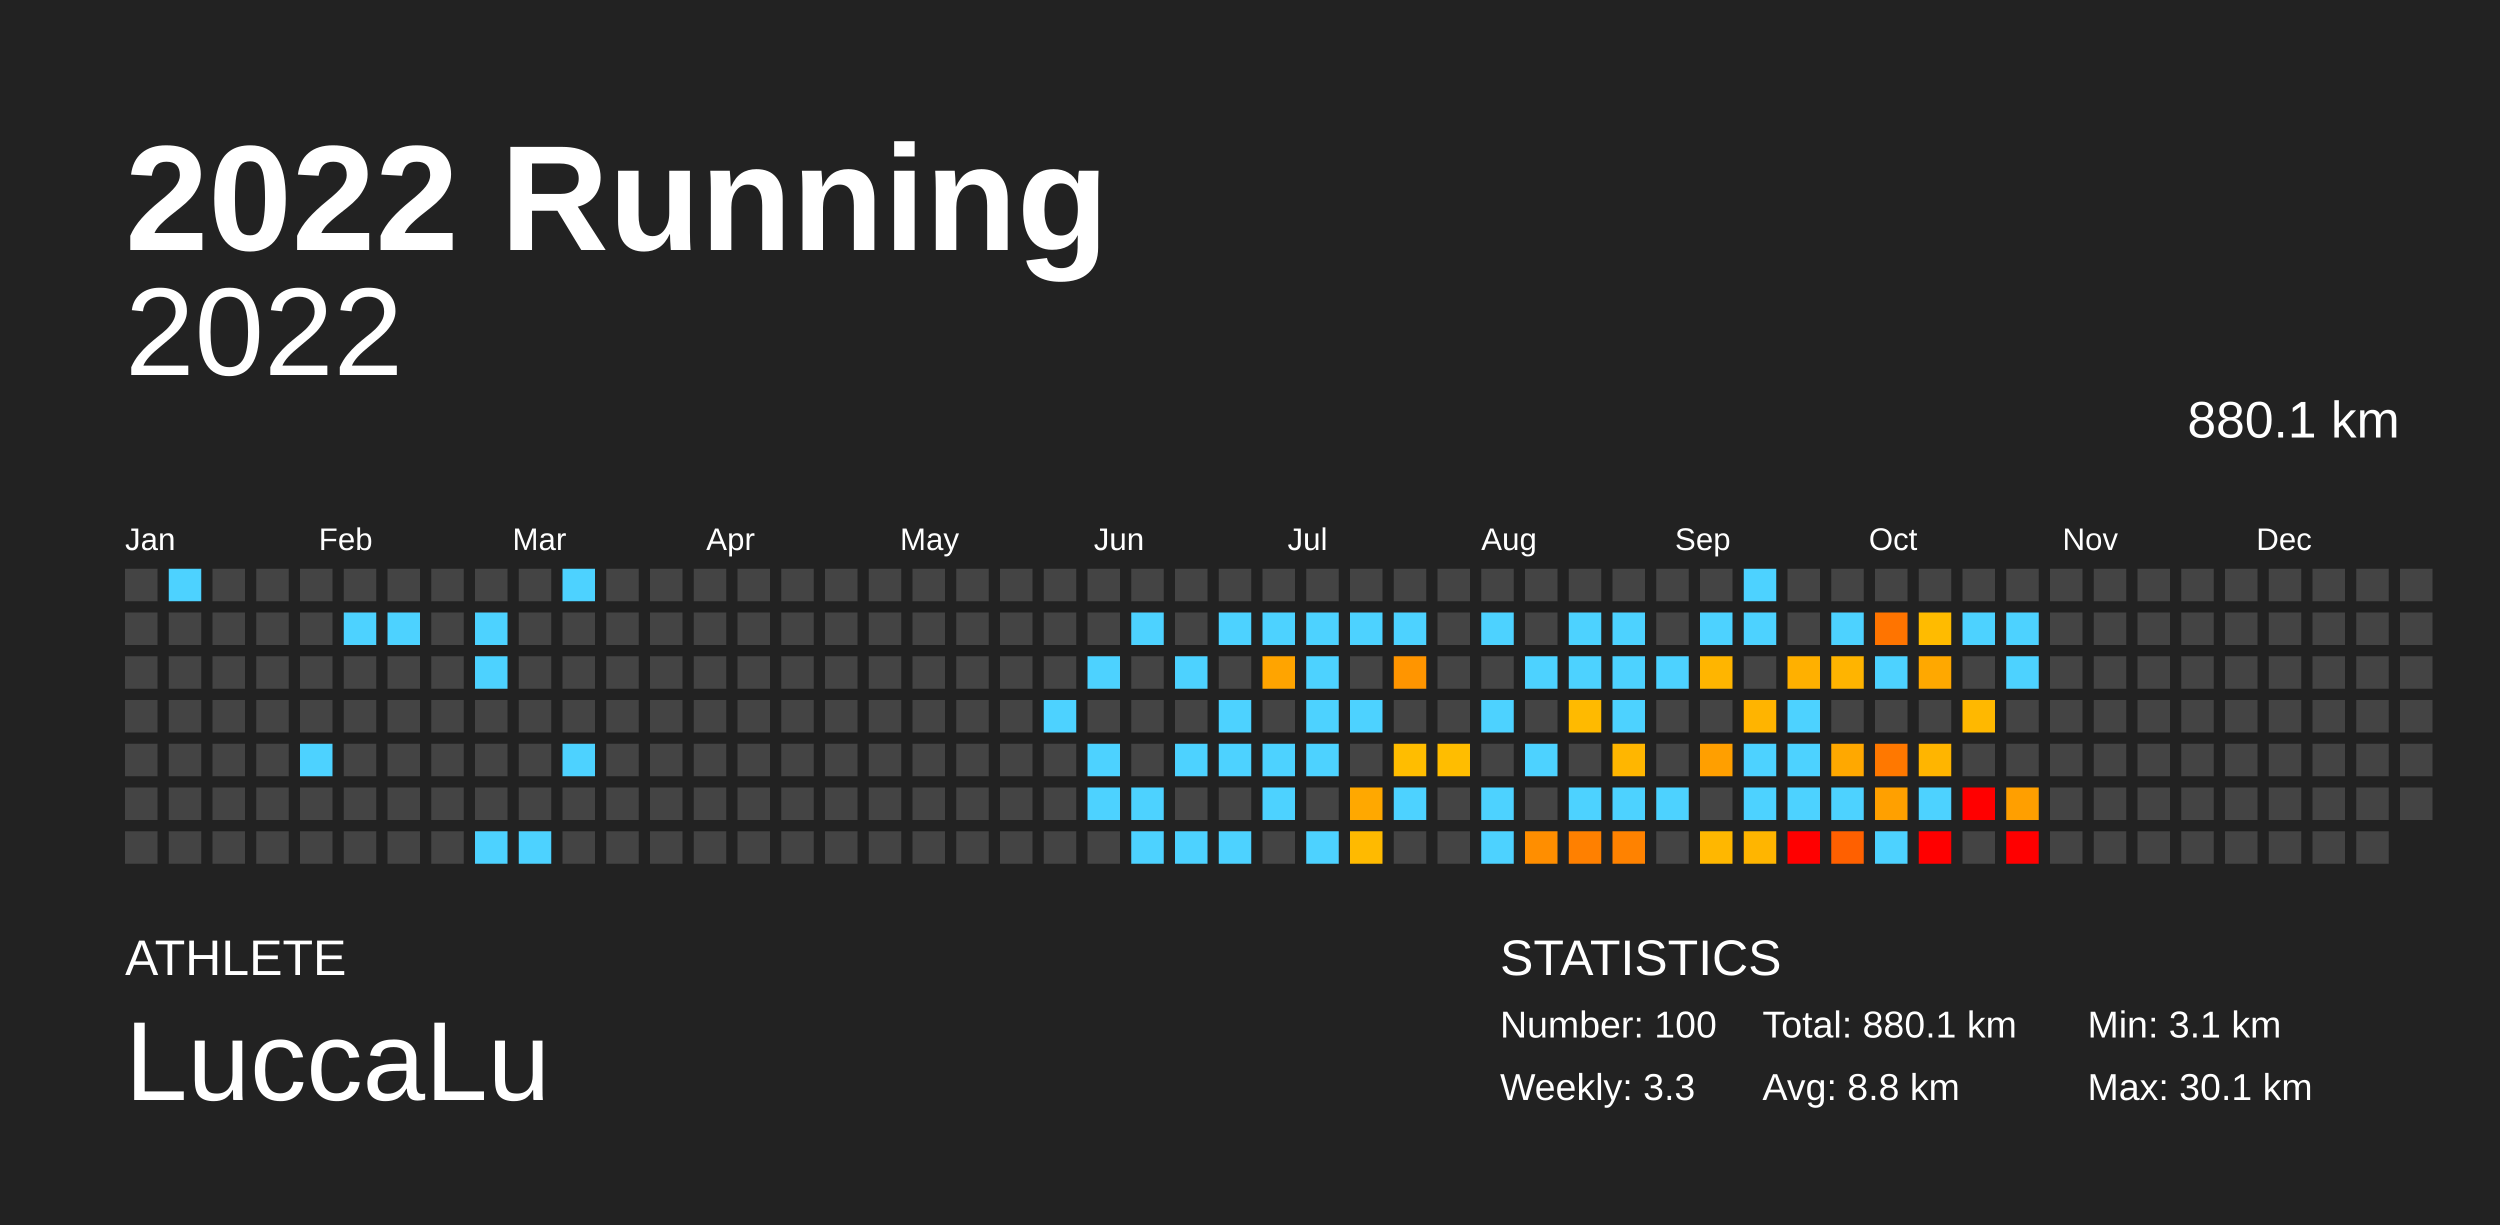
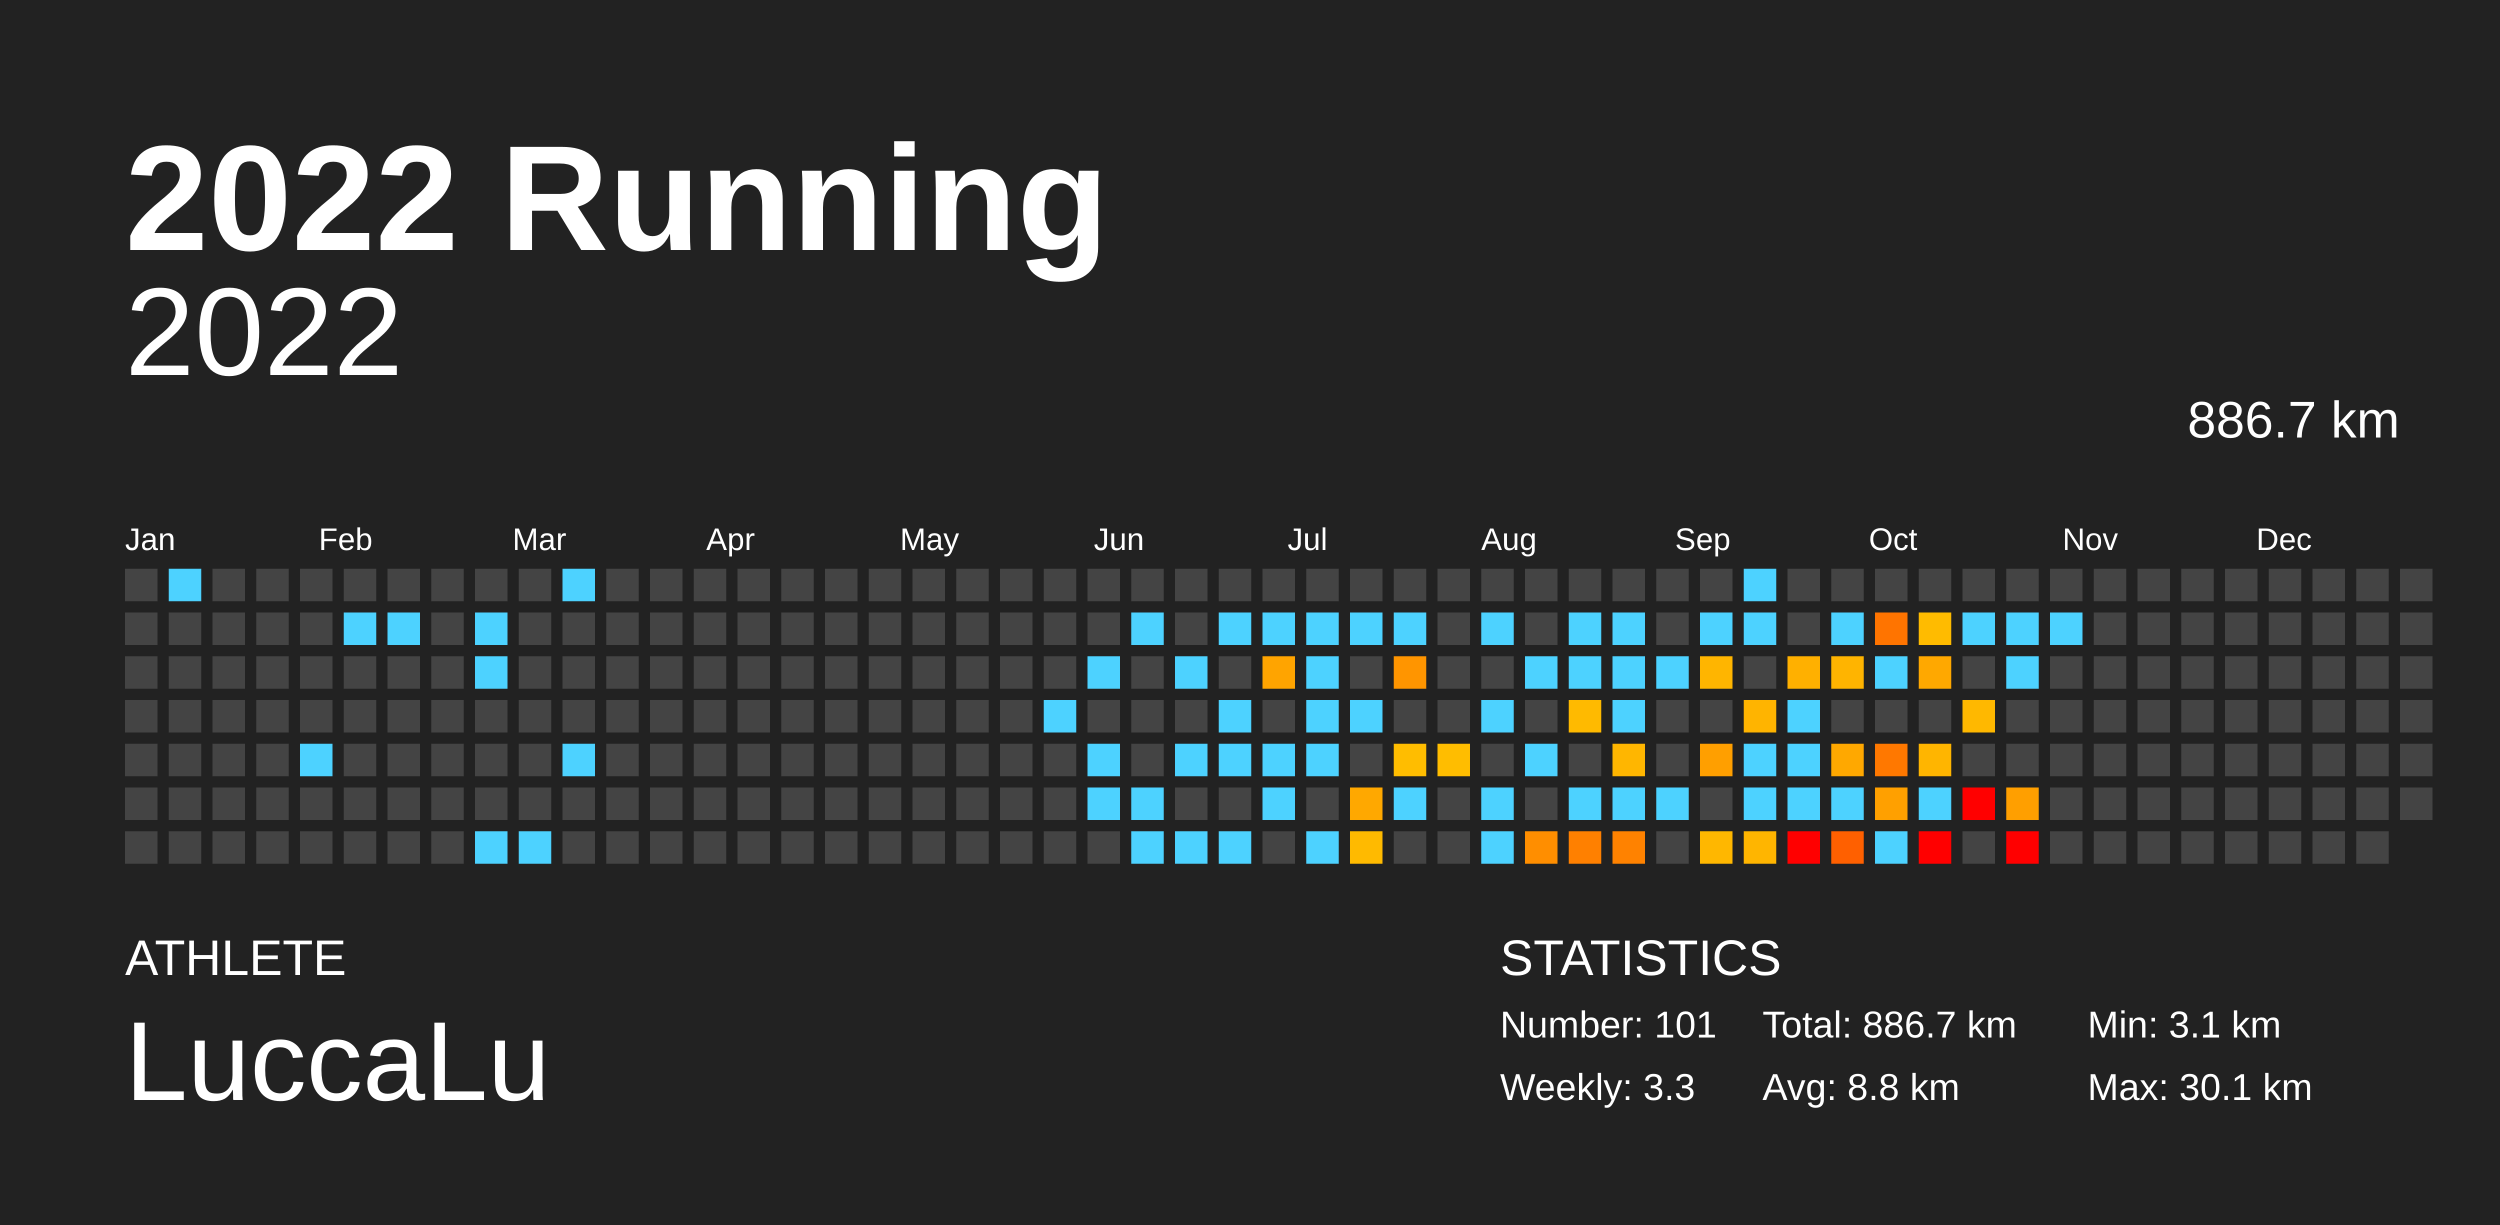
<svg xmlns="http://www.w3.org/2000/svg" baseProfile="full" height="98mm" version="1.1" viewBox="0,0,200,98" width="200mm">
  <defs />
  <rect fill="#222222" height="98" width="200" x="0" y="0" />
  <text fill="#FFFFFF" style="font-size:12px; font-family:Arial; font-weight:bold;" x="10" y="20">2022 Running</text>
  <text fill="#FFFFFF" style="font-size:4px; font-family:Arial" x="10" y="78">ATHLETE</text>
  <text fill="#FFFFFF" style="font-size:9px; font-family:Arial" x="10" y="88">LuccaLu</text>
  <text fill="#FFFFFF" style="font-size:4px; font-family:Arial" x="120" y="78">STATISTICS</text>
-   <text fill="#FFFFFF" style="font-size:3px; font-family:Arial" x="120" y="83">Number: 100</text>
+   <text fill="#FFFFFF" style="font-size:3px; font-family:Arial" x="120" y="83">Number: 101</text>
  <text fill="#FFFFFF" style="font-size:3px; font-family:Arial" x="120" y="88">Weekly: 3.3</text>
-   <text fill="#FFFFFF" style="font-size:3px; font-family:Arial" x="141" y="83">Total: 880.1 km</text>
+   <text fill="#FFFFFF" style="font-size:3px; font-family:Arial" x="141" y="83">Total: 886.7 km</text>
  <text fill="#FFFFFF" style="font-size:3px; font-family:Arial" x="141" y="88">Avg: 8.8 km</text>
  <text fill="#FFFFFF" style="font-size:3px; font-family:Arial" x="167" y="83">Min: 3.1 km</text>
  <text fill="#FFFFFF" style="font-size:3px; font-family:Arial" x="167" y="88">Max: 30.1 km</text>
  <text alignment-baseline="hanging" fill="#FFFFFF" style="font-size:10.0px; font-family:Arial;" x="10" y="30">2022</text>
-   <text alignment-baseline="hanging" fill="#FFFFFF" style="font-size:4.125px; font-family:Arial;" x="175" y="35">880.1 km</text>
+   <text alignment-baseline="hanging" fill="#FFFFFF" style="font-size:4.125px; font-family:Arial;" x="175" y="35">886.7 km</text>
  <text fill="#FFFFFF" style="font-size:2.5px; font-family:Arial" x="10.0" y="44">Jan</text>
  <text fill="#FFFFFF" style="font-size:2.5px; font-family:Arial" x="25.5" y="44">Feb</text>
  <text fill="#FFFFFF" style="font-size:2.5px; font-family:Arial" x="41.0" y="44">Mar</text>
  <text fill="#FFFFFF" style="font-size:2.5px; font-family:Arial" x="56.5" y="44">Apr</text>
  <text fill="#FFFFFF" style="font-size:2.5px; font-family:Arial" x="72.0" y="44">May</text>
  <text fill="#FFFFFF" style="font-size:2.5px; font-family:Arial" x="87.5" y="44">Jun</text>
  <text fill="#FFFFFF" style="font-size:2.5px; font-family:Arial" x="103.0" y="44">Jul</text>
  <text fill="#FFFFFF" style="font-size:2.5px; font-family:Arial" x="118.5" y="44">Aug</text>
  <text fill="#FFFFFF" style="font-size:2.5px; font-family:Arial" x="134.0" y="44">Sep</text>
  <text fill="#FFFFFF" style="font-size:2.5px; font-family:Arial" x="149.5" y="44">Oct</text>
  <text fill="#FFFFFF" style="font-size:2.5px; font-family:Arial" x="165.0" y="44">Nov</text>
  <text fill="#FFFFFF" style="font-size:2.5px; font-family:Arial" x="180.5" y="44">Dec</text>
  <rect fill="#444444" height="2.6" width="2.6" x="10.0" y="45.5" />
  <rect fill="#444444" height="2.6" width="2.6" x="10.0" y="49.0" />
  <rect fill="#444444" height="2.6" width="2.6" x="10.0" y="52.5" />
  <rect fill="#444444" height="2.6" width="2.6" x="10.0" y="56.0" />
  <rect fill="#444444" height="2.6" width="2.6" x="10.0" y="59.5" />
  <rect fill="#444444" height="2.6" width="2.6" x="10.0" y="63.0" />
  <rect fill="#444444" height="2.6" width="2.6" x="10.0" y="66.5" />
  <rect fill="#4dd2ff" height="2.6" width="2.6" x="13.5" y="45.5" />
  <rect fill="#444444" height="2.6" width="2.6" x="13.5" y="49.0" />
  <rect fill="#444444" height="2.6" width="2.6" x="13.5" y="52.5" />
  <rect fill="#444444" height="2.6" width="2.6" x="13.5" y="56.0" />
  <rect fill="#444444" height="2.6" width="2.6" x="13.5" y="59.5" />
  <rect fill="#444444" height="2.6" width="2.6" x="13.5" y="63.0" />
  <rect fill="#444444" height="2.6" width="2.6" x="13.5" y="66.5" />
  <rect fill="#444444" height="2.6" width="2.6" x="17.0" y="45.5" />
  <rect fill="#444444" height="2.6" width="2.6" x="17.0" y="49.0" />
  <rect fill="#444444" height="2.6" width="2.6" x="17.0" y="52.5" />
  <rect fill="#444444" height="2.6" width="2.6" x="17.0" y="56.0" />
  <rect fill="#444444" height="2.6" width="2.6" x="17.0" y="59.5" />
  <rect fill="#444444" height="2.6" width="2.6" x="17.0" y="63.0" />
  <rect fill="#444444" height="2.6" width="2.6" x="17.0" y="66.5" />
  <rect fill="#444444" height="2.6" width="2.6" x="20.5" y="45.5" />
  <rect fill="#444444" height="2.6" width="2.6" x="20.5" y="49.0" />
  <rect fill="#444444" height="2.6" width="2.6" x="20.5" y="52.5" />
  <rect fill="#444444" height="2.6" width="2.6" x="20.5" y="56.0" />
  <rect fill="#444444" height="2.6" width="2.6" x="20.5" y="59.5" />
  <rect fill="#444444" height="2.6" width="2.6" x="20.5" y="63.0" />
  <rect fill="#444444" height="2.6" width="2.6" x="20.5" y="66.5" />
  <rect fill="#444444" height="2.6" width="2.6" x="24.0" y="45.5" />
  <rect fill="#444444" height="2.6" width="2.6" x="24.0" y="49.0" />
  <rect fill="#444444" height="2.6" width="2.6" x="24.0" y="52.5" />
  <rect fill="#444444" height="2.6" width="2.6" x="24.0" y="56.0" />
  <rect fill="#4dd2ff" height="2.6" width="2.6" x="24.0" y="59.5" />
  <rect fill="#444444" height="2.6" width="2.6" x="24.0" y="63.0" />
  <rect fill="#444444" height="2.6" width="2.6" x="24.0" y="66.5" />
  <rect fill="#444444" height="2.6" width="2.6" x="27.5" y="45.5" />
  <rect fill="#4dd2ff" height="2.6" width="2.6" x="27.5" y="49.0" />
  <rect fill="#444444" height="2.6" width="2.6" x="27.5" y="52.5" />
  <rect fill="#444444" height="2.6" width="2.6" x="27.5" y="56.0" />
  <rect fill="#444444" height="2.6" width="2.6" x="27.5" y="59.5" />
  <rect fill="#444444" height="2.6" width="2.6" x="27.5" y="63.0" />
  <rect fill="#444444" height="2.6" width="2.6" x="27.5" y="66.5" />
  <rect fill="#444444" height="2.6" width="2.6" x="31.0" y="45.5" />
  <rect fill="#4dd2ff" height="2.6" width="2.6" x="31.0" y="49.0" />
  <rect fill="#444444" height="2.6" width="2.6" x="31.0" y="52.5" />
  <rect fill="#444444" height="2.6" width="2.6" x="31.0" y="56.0" />
  <rect fill="#444444" height="2.6" width="2.6" x="31.0" y="59.5" />
  <rect fill="#444444" height="2.6" width="2.6" x="31.0" y="63.0" />
  <rect fill="#444444" height="2.6" width="2.6" x="31.0" y="66.5" />
  <rect fill="#444444" height="2.6" width="2.6" x="34.5" y="45.5" />
  <rect fill="#444444" height="2.6" width="2.6" x="34.5" y="49.0" />
  <rect fill="#444444" height="2.6" width="2.6" x="34.5" y="52.5" />
  <rect fill="#444444" height="2.6" width="2.6" x="34.5" y="56.0" />
  <rect fill="#444444" height="2.6" width="2.6" x="34.5" y="59.5" />
  <rect fill="#444444" height="2.6" width="2.6" x="34.5" y="63.0" />
  <rect fill="#444444" height="2.6" width="2.6" x="34.5" y="66.5" />
  <rect fill="#444444" height="2.6" width="2.6" x="38.0" y="45.5" />
  <rect fill="#4dd2ff" height="2.6" width="2.6" x="38.0" y="49.0" />
  <rect fill="#4dd2ff" height="2.6" width="2.6" x="38.0" y="52.5" />
  <rect fill="#444444" height="2.6" width="2.6" x="38.0" y="56.0" />
  <rect fill="#444444" height="2.6" width="2.6" x="38.0" y="59.5" />
  <rect fill="#444444" height="2.6" width="2.6" x="38.0" y="63.0" />
  <rect fill="#4dd2ff" height="2.6" width="2.6" x="38.0" y="66.5" />
  <rect fill="#444444" height="2.6" width="2.6" x="41.5" y="45.5" />
  <rect fill="#444444" height="2.6" width="2.6" x="41.5" y="49.0" />
  <rect fill="#444444" height="2.6" width="2.6" x="41.5" y="52.5" />
  <rect fill="#444444" height="2.6" width="2.6" x="41.5" y="56.0" />
  <rect fill="#444444" height="2.6" width="2.6" x="41.5" y="59.5" />
  <rect fill="#444444" height="2.6" width="2.6" x="41.5" y="63.0" />
  <rect fill="#4dd2ff" height="2.6" width="2.6" x="41.5" y="66.5" />
  <rect fill="#4dd2ff" height="2.6" width="2.6" x="45.0" y="45.5" />
  <rect fill="#444444" height="2.6" width="2.6" x="45.0" y="49.0" />
  <rect fill="#444444" height="2.6" width="2.6" x="45.0" y="52.5" />
  <rect fill="#444444" height="2.6" width="2.6" x="45.0" y="56.0" />
  <rect fill="#4dd2ff" height="2.6" width="2.6" x="45.0" y="59.5" />
  <rect fill="#444444" height="2.6" width="2.6" x="45.0" y="63.0" />
  <rect fill="#444444" height="2.6" width="2.6" x="45.0" y="66.5" />
  <rect fill="#444444" height="2.6" width="2.6" x="48.5" y="45.5" />
  <rect fill="#444444" height="2.6" width="2.6" x="48.5" y="49.0" />
  <rect fill="#444444" height="2.6" width="2.6" x="48.5" y="52.5" />
  <rect fill="#444444" height="2.6" width="2.6" x="48.5" y="56.0" />
  <rect fill="#444444" height="2.6" width="2.6" x="48.5" y="59.5" />
  <rect fill="#444444" height="2.6" width="2.6" x="48.5" y="63.0" />
  <rect fill="#444444" height="2.6" width="2.6" x="48.5" y="66.5" />
  <rect fill="#444444" height="2.6" width="2.6" x="52.0" y="45.5" />
  <rect fill="#444444" height="2.6" width="2.6" x="52.0" y="49.0" />
  <rect fill="#444444" height="2.6" width="2.6" x="52.0" y="52.5" />
  <rect fill="#444444" height="2.6" width="2.6" x="52.0" y="56.0" />
  <rect fill="#444444" height="2.6" width="2.6" x="52.0" y="59.5" />
  <rect fill="#444444" height="2.6" width="2.6" x="52.0" y="63.0" />
  <rect fill="#444444" height="2.6" width="2.6" x="52.0" y="66.5" />
  <rect fill="#444444" height="2.6" width="2.6" x="55.5" y="45.5" />
  <rect fill="#444444" height="2.6" width="2.6" x="55.5" y="49.0" />
  <rect fill="#444444" height="2.6" width="2.6" x="55.5" y="52.5" />
  <rect fill="#444444" height="2.6" width="2.6" x="55.5" y="56.0" />
  <rect fill="#444444" height="2.6" width="2.6" x="55.5" y="59.5" />
  <rect fill="#444444" height="2.6" width="2.6" x="55.5" y="63.0" />
  <rect fill="#444444" height="2.6" width="2.6" x="55.5" y="66.5" />
  <rect fill="#444444" height="2.6" width="2.6" x="59.0" y="45.5" />
  <rect fill="#444444" height="2.6" width="2.6" x="59.0" y="49.0" />
  <rect fill="#444444" height="2.6" width="2.6" x="59.0" y="52.5" />
  <rect fill="#444444" height="2.6" width="2.6" x="59.0" y="56.0" />
  <rect fill="#444444" height="2.6" width="2.6" x="59.0" y="59.5" />
  <rect fill="#444444" height="2.6" width="2.6" x="59.0" y="63.0" />
  <rect fill="#444444" height="2.6" width="2.6" x="59.0" y="66.5" />
  <rect fill="#444444" height="2.6" width="2.6" x="62.5" y="45.5" />
  <rect fill="#444444" height="2.6" width="2.6" x="62.5" y="49.0" />
  <rect fill="#444444" height="2.6" width="2.6" x="62.5" y="52.5" />
  <rect fill="#444444" height="2.6" width="2.6" x="62.5" y="56.0" />
  <rect fill="#444444" height="2.6" width="2.6" x="62.5" y="59.5" />
  <rect fill="#444444" height="2.6" width="2.6" x="62.5" y="63.0" />
  <rect fill="#444444" height="2.6" width="2.6" x="62.5" y="66.5" />
  <rect fill="#444444" height="2.6" width="2.6" x="66.0" y="45.5" />
  <rect fill="#444444" height="2.6" width="2.6" x="66.0" y="49.0" />
  <rect fill="#444444" height="2.6" width="2.6" x="66.0" y="52.5" />
  <rect fill="#444444" height="2.6" width="2.6" x="66.0" y="56.0" />
  <rect fill="#444444" height="2.6" width="2.6" x="66.0" y="59.5" />
  <rect fill="#444444" height="2.6" width="2.6" x="66.0" y="63.0" />
  <rect fill="#444444" height="2.6" width="2.6" x="66.0" y="66.5" />
  <rect fill="#444444" height="2.6" width="2.6" x="69.5" y="45.5" />
  <rect fill="#444444" height="2.6" width="2.6" x="69.5" y="49.0" />
  <rect fill="#444444" height="2.6" width="2.6" x="69.5" y="52.5" />
  <rect fill="#444444" height="2.6" width="2.6" x="69.5" y="56.0" />
  <rect fill="#444444" height="2.6" width="2.6" x="69.5" y="59.5" />
  <rect fill="#444444" height="2.6" width="2.6" x="69.5" y="63.0" />
  <rect fill="#444444" height="2.6" width="2.6" x="69.5" y="66.5" />
  <rect fill="#444444" height="2.6" width="2.6" x="73.0" y="45.5" />
  <rect fill="#444444" height="2.6" width="2.6" x="73.0" y="49.0" />
  <rect fill="#444444" height="2.6" width="2.6" x="73.0" y="52.5" />
  <rect fill="#444444" height="2.6" width="2.6" x="73.0" y="56.0" />
  <rect fill="#444444" height="2.6" width="2.6" x="73.0" y="59.5" />
  <rect fill="#444444" height="2.6" width="2.6" x="73.0" y="63.0" />
  <rect fill="#444444" height="2.6" width="2.6" x="73.0" y="66.5" />
  <rect fill="#444444" height="2.6" width="2.6" x="76.5" y="45.5" />
  <rect fill="#444444" height="2.6" width="2.6" x="76.5" y="49.0" />
  <rect fill="#444444" height="2.6" width="2.6" x="76.5" y="52.5" />
  <rect fill="#444444" height="2.6" width="2.6" x="76.5" y="56.0" />
  <rect fill="#444444" height="2.6" width="2.6" x="76.5" y="59.5" />
  <rect fill="#444444" height="2.6" width="2.6" x="76.5" y="63.0" />
  <rect fill="#444444" height="2.6" width="2.6" x="76.5" y="66.5" />
  <rect fill="#444444" height="2.6" width="2.6" x="80.0" y="45.5" />
  <rect fill="#444444" height="2.6" width="2.6" x="80.0" y="49.0" />
  <rect fill="#444444" height="2.6" width="2.6" x="80.0" y="52.5" />
  <rect fill="#444444" height="2.6" width="2.6" x="80.0" y="56.0" />
  <rect fill="#444444" height="2.6" width="2.6" x="80.0" y="59.5" />
  <rect fill="#444444" height="2.6" width="2.6" x="80.0" y="63.0" />
  <rect fill="#444444" height="2.6" width="2.6" x="80.0" y="66.5" />
  <rect fill="#444444" height="2.6" width="2.6" x="83.5" y="45.5" />
  <rect fill="#444444" height="2.6" width="2.6" x="83.5" y="49.0" />
  <rect fill="#444444" height="2.6" width="2.6" x="83.5" y="52.5" />
  <rect fill="#4dd2ff" height="2.6" width="2.6" x="83.5" y="56.0" />
  <rect fill="#444444" height="2.6" width="2.6" x="83.5" y="59.5" />
  <rect fill="#444444" height="2.6" width="2.6" x="83.5" y="63.0" />
  <rect fill="#444444" height="2.6" width="2.6" x="83.5" y="66.5" />
  <rect fill="#444444" height="2.6" width="2.6" x="87.0" y="45.5" />
  <rect fill="#444444" height="2.6" width="2.6" x="87.0" y="49.0" />
  <rect fill="#4dd2ff" height="2.6" width="2.6" x="87.0" y="52.5" />
  <rect fill="#444444" height="2.6" width="2.6" x="87.0" y="56.0" />
  <rect fill="#4dd2ff" height="2.6" width="2.6" x="87.0" y="59.5" />
  <rect fill="#4dd2ff" height="2.6" width="2.6" x="87.0" y="63.0" />
  <rect fill="#444444" height="2.6" width="2.6" x="87.0" y="66.5" />
  <rect fill="#444444" height="2.6" width="2.6" x="90.5" y="45.5" />
  <rect fill="#4dd2ff" height="2.6" width="2.6" x="90.5" y="49.0" />
  <rect fill="#444444" height="2.6" width="2.6" x="90.5" y="52.5" />
  <rect fill="#444444" height="2.6" width="2.6" x="90.5" y="56.0" />
  <rect fill="#444444" height="2.6" width="2.6" x="90.5" y="59.5" />
  <rect fill="#4dd2ff" height="2.6" width="2.6" x="90.5" y="63.0" />
  <rect fill="#4dd2ff" height="2.6" width="2.6" x="90.5" y="66.5" />
  <rect fill="#444444" height="2.6" width="2.6" x="94.0" y="45.5" />
  <rect fill="#444444" height="2.6" width="2.6" x="94.0" y="49.0" />
  <rect fill="#4dd2ff" height="2.6" width="2.6" x="94.0" y="52.5" />
  <rect fill="#444444" height="2.6" width="2.6" x="94.0" y="56.0" />
  <rect fill="#4dd2ff" height="2.6" width="2.6" x="94.0" y="59.5" />
  <rect fill="#444444" height="2.6" width="2.6" x="94.0" y="63.0" />
  <rect fill="#4dd2ff" height="2.6" width="2.6" x="94.0" y="66.5" />
  <rect fill="#444444" height="2.6" width="2.6" x="97.5" y="45.5" />
  <rect fill="#4dd2ff" height="2.6" width="2.6" x="97.5" y="49.0" />
  <rect fill="#444444" height="2.6" width="2.6" x="97.5" y="52.5" />
  <rect fill="#4dd2ff" height="2.6" width="2.6" x="97.5" y="56.0" />
  <rect fill="#4dd2ff" height="2.6" width="2.6" x="97.5" y="59.5" />
  <rect fill="#444444" height="2.6" width="2.6" x="97.5" y="63.0" />
  <rect fill="#4dd2ff" height="2.6" width="2.6" x="97.5" y="66.5" />
  <rect fill="#444444" height="2.6" width="2.6" x="101.0" y="45.5" />
  <rect fill="#4dd2ff" height="2.6" width="2.6" x="101.0" y="49.0" />
  <rect fill="#ffa400" height="2.6" width="2.6" x="101.0" y="52.5" />
  <rect fill="#444444" height="2.6" width="2.6" x="101.0" y="56.0" />
  <rect fill="#4dd2ff" height="2.6" width="2.6" x="101.0" y="59.5" />
  <rect fill="#4dd2ff" height="2.6" width="2.6" x="101.0" y="63.0" />
  <rect fill="#444444" height="2.6" width="2.6" x="101.0" y="66.5" />
  <rect fill="#444444" height="2.6" width="2.6" x="104.5" y="45.5" />
  <rect fill="#4dd2ff" height="2.6" width="2.6" x="104.5" y="49.0" />
  <rect fill="#4dd2ff" height="2.6" width="2.6" x="104.5" y="52.5" />
  <rect fill="#4dd2ff" height="2.6" width="2.6" x="104.5" y="56.0" />
  <rect fill="#4dd2ff" height="2.6" width="2.6" x="104.5" y="59.5" />
  <rect fill="#444444" height="2.6" width="2.6" x="104.5" y="63.0" />
  <rect fill="#4dd2ff" height="2.6" width="2.6" x="104.5" y="66.5" />
  <rect fill="#444444" height="2.6" width="2.6" x="108.0" y="45.5" />
  <rect fill="#4dd2ff" height="2.6" width="2.6" x="108.0" y="49.0" />
  <rect fill="#444444" height="2.6" width="2.6" x="108.0" y="52.5" />
  <rect fill="#4dd2ff" height="2.6" width="2.6" x="108.0" y="56.0" />
  <rect fill="#444444" height="2.6" width="2.6" x="108.0" y="59.5" />
  <rect fill="#ffa800" height="2.6" width="2.6" x="108.0" y="63.0" />
  <rect fill="#ffba00" height="2.6" width="2.6" x="108.0" y="66.5" />
  <rect fill="#444444" height="2.6" width="2.6" x="111.5" y="45.5" />
  <rect fill="#4dd2ff" height="2.6" width="2.6" x="111.5" y="49.0" />
  <rect fill="#ff9500" height="2.6" width="2.6" x="111.5" y="52.5" />
  <rect fill="#444444" height="2.6" width="2.6" x="111.5" y="56.0" />
  <rect fill="#ffbd00" height="2.6" width="2.6" x="111.5" y="59.5" />
  <rect fill="#4dd2ff" height="2.6" width="2.6" x="111.5" y="63.0" />
  <rect fill="#444444" height="2.6" width="2.6" x="111.5" y="66.5" />
  <rect fill="#444444" height="2.6" width="2.6" x="115.0" y="45.5" />
  <rect fill="#444444" height="2.6" width="2.6" x="115.0" y="49.0" />
  <rect fill="#444444" height="2.6" width="2.6" x="115.0" y="52.5" />
  <rect fill="#444444" height="2.6" width="2.6" x="115.0" y="56.0" />
  <rect fill="#ffbd00" height="2.6" width="2.6" x="115.0" y="59.5" />
  <rect fill="#444444" height="2.6" width="2.6" x="115.0" y="63.0" />
  <rect fill="#444444" height="2.6" width="2.6" x="115.0" y="66.5" />
  <rect fill="#444444" height="2.6" width="2.6" x="118.5" y="45.5" />
  <rect fill="#4dd2ff" height="2.6" width="2.6" x="118.5" y="49.0" />
  <rect fill="#444444" height="2.6" width="2.6" x="118.5" y="52.5" />
  <rect fill="#4dd2ff" height="2.6" width="2.6" x="118.5" y="56.0" />
  <rect fill="#444444" height="2.6" width="2.6" x="118.5" y="59.5" />
  <rect fill="#4dd2ff" height="2.6" width="2.6" x="118.5" y="63.0" />
  <rect fill="#4dd2ff" height="2.6" width="2.6" x="118.5" y="66.5" />
  <rect fill="#444444" height="2.6" width="2.6" x="122.0" y="45.5" />
  <rect fill="#444444" height="2.6" width="2.6" x="122.0" y="49.0" />
  <rect fill="#4dd2ff" height="2.6" width="2.6" x="122.0" y="52.5" />
  <rect fill="#444444" height="2.6" width="2.6" x="122.0" y="56.0" />
  <rect fill="#4dd2ff" height="2.6" width="2.6" x="122.0" y="59.5" />
  <rect fill="#444444" height="2.6" width="2.6" x="122.0" y="63.0" />
  <rect fill="#ff8e00" height="2.6" width="2.6" x="122.0" y="66.5" />
  <rect fill="#444444" height="2.6" width="2.6" x="125.5" y="45.5" />
  <rect fill="#4dd2ff" height="2.6" width="2.6" x="125.5" y="49.0" />
  <rect fill="#4dd2ff" height="2.6" width="2.6" x="125.5" y="52.5" />
  <rect fill="#ffba00" height="2.6" width="2.6" x="125.5" y="56.0" />
  <rect fill="#444444" height="2.6" width="2.6" x="125.5" y="59.5" />
  <rect fill="#4dd2ff" height="2.6" width="2.6" x="125.5" y="63.0" />
  <rect fill="#ff8000" height="2.6" width="2.6" x="125.5" y="66.5" />
  <rect fill="#444444" height="2.6" width="2.6" x="129.0" y="45.5" />
  <rect fill="#4dd2ff" height="2.6" width="2.6" x="129.0" y="49.0" />
  <rect fill="#4dd2ff" height="2.6" width="2.6" x="129.0" y="52.5" />
  <rect fill="#4dd2ff" height="2.6" width="2.6" x="129.0" y="56.0" />
  <rect fill="#ffb600" height="2.6" width="2.6" x="129.0" y="59.5" />
  <rect fill="#4dd2ff" height="2.6" width="2.6" x="129.0" y="63.0" />
  <rect fill="#ff8200" height="2.6" width="2.6" x="129.0" y="66.5" />
  <rect fill="#444444" height="2.6" width="2.6" x="132.5" y="45.5" />
  <rect fill="#444444" height="2.6" width="2.6" x="132.5" y="49.0" />
  <rect fill="#4dd2ff" height="2.6" width="2.6" x="132.5" y="52.5" />
  <rect fill="#444444" height="2.6" width="2.6" x="132.5" y="56.0" />
  <rect fill="#444444" height="2.6" width="2.6" x="132.5" y="59.5" />
  <rect fill="#4dd2ff" height="2.6" width="2.6" x="132.5" y="63.0" />
  <rect fill="#444444" height="2.6" width="2.6" x="132.5" y="66.5" />
  <rect fill="#444444" height="2.6" width="2.6" x="136.0" y="45.5" />
  <rect fill="#4dd2ff" height="2.6" width="2.6" x="136.0" y="49.0" />
  <rect fill="#ffb500" height="2.6" width="2.6" x="136.0" y="52.5" />
  <rect fill="#444444" height="2.6" width="2.6" x="136.0" y="56.0" />
  <rect fill="#ff9f00" height="2.6" width="2.6" x="136.0" y="59.5" />
  <rect fill="#444444" height="2.6" width="2.6" x="136.0" y="63.0" />
  <rect fill="#ffb700" height="2.6" width="2.6" x="136.0" y="66.5" />
  <rect fill="#4dd2ff" height="2.6" width="2.6" x="139.5" y="45.5" />
  <rect fill="#4dd2ff" height="2.6" width="2.6" x="139.5" y="49.0" />
  <rect fill="#444444" height="2.6" width="2.6" x="139.5" y="52.5" />
  <rect fill="#ffb400" height="2.6" width="2.6" x="139.5" y="56.0" />
  <rect fill="#4dd2ff" height="2.6" width="2.6" x="139.5" y="59.5" />
  <rect fill="#4dd2ff" height="2.6" width="2.6" x="139.5" y="63.0" />
  <rect fill="#ffb500" height="2.6" width="2.6" x="139.5" y="66.5" />
  <rect fill="#444444" height="2.6" width="2.6" x="143.0" y="45.5" />
  <rect fill="#444444" height="2.6" width="2.6" x="143.0" y="49.0" />
  <rect fill="#ffb000" height="2.6" width="2.6" x="143.0" y="52.5" />
  <rect fill="#4dd2ff" height="2.6" width="2.6" x="143.0" y="56.0" />
  <rect fill="#4dd2ff" height="2.6" width="2.6" x="143.0" y="59.5" />
  <rect fill="#4dd2ff" height="2.6" width="2.6" x="143.0" y="63.0" />
  <rect fill="red" height="2.6" width="2.6" x="143.0" y="66.5" />
  <rect fill="#444444" height="2.6" width="2.6" x="146.5" y="45.5" />
  <rect fill="#4dd2ff" height="2.6" width="2.6" x="146.5" y="49.0" />
  <rect fill="#ffb400" height="2.6" width="2.6" x="146.5" y="52.5" />
  <rect fill="#444444" height="2.6" width="2.6" x="146.5" y="56.0" />
  <rect fill="#ffa800" height="2.6" width="2.6" x="146.5" y="59.5" />
  <rect fill="#4dd2ff" height="2.6" width="2.6" x="146.5" y="63.0" />
  <rect fill="#ff6000" height="2.6" width="2.6" x="146.5" y="66.5" />
  <rect fill="#444444" height="2.6" width="2.6" x="150.0" y="45.5" />
  <rect fill="#ff7400" height="2.6" width="2.6" x="150.0" y="49.0" />
  <rect fill="#4dd2ff" height="2.6" width="2.6" x="150.0" y="52.5" />
  <rect fill="#444444" height="2.6" width="2.6" x="150.0" y="56.0" />
  <rect fill="#ff7800" height="2.6" width="2.6" x="150.0" y="59.5" />
  <rect fill="#ffa000" height="2.6" width="2.6" x="150.0" y="63.0" />
  <rect fill="#4dd2ff" height="2.6" width="2.6" x="150.0" y="66.5" />
  <rect fill="#444444" height="2.6" width="2.6" x="153.5" y="45.5" />
  <rect fill="#ffbb00" height="2.6" width="2.6" x="153.5" y="49.0" />
  <rect fill="#ffa800" height="2.6" width="2.6" x="153.5" y="52.5" />
  <rect fill="#444444" height="2.6" width="2.6" x="153.5" y="56.0" />
  <rect fill="#ffb500" height="2.6" width="2.6" x="153.5" y="59.5" />
  <rect fill="#4dd2ff" height="2.6" width="2.6" x="153.5" y="63.0" />
  <rect fill="red" height="2.6" width="2.6" x="153.5" y="66.5" />
  <rect fill="#444444" height="2.6" width="2.6" x="157.0" y="45.5" />
  <rect fill="#4dd2ff" height="2.6" width="2.6" x="157.0" y="49.0" />
  <rect fill="#444444" height="2.6" width="2.6" x="157.0" y="52.5" />
  <rect fill="#ffb800" height="2.6" width="2.6" x="157.0" y="56.0" />
  <rect fill="#444444" height="2.6" width="2.6" x="157.0" y="59.5" />
  <rect fill="red" height="2.6" width="2.6" x="157.0" y="63.0" />
  <rect fill="#444444" height="2.6" width="2.6" x="157.0" y="66.5" />
  <rect fill="#444444" height="2.6" width="2.6" x="160.5" y="45.5" />
  <rect fill="#4dd2ff" height="2.6" width="2.6" x="160.5" y="49.0" />
  <rect fill="#4dd2ff" height="2.6" width="2.6" x="160.5" y="52.5" />
  <rect fill="#444444" height="2.6" width="2.6" x="160.5" y="56.0" />
  <rect fill="#444444" height="2.6" width="2.6" x="160.5" y="59.5" />
  <rect fill="#ff9f00" height="2.6" width="2.6" x="160.5" y="63.0" />
  <rect fill="red" height="2.6" width="2.6" x="160.5" y="66.5" />
  <rect fill="#444444" height="2.6" width="2.6" x="164.0" y="45.5" />
-   <rect fill="#444444" height="2.6" width="2.6" x="164.0" y="49.0" />
+   <rect fill="#4dd2ff" height="2.6" width="2.6" x="164.0" y="49.0" />
  <rect fill="#444444" height="2.6" width="2.6" x="164.0" y="52.5" />
  <rect fill="#444444" height="2.6" width="2.6" x="164.0" y="56.0" />
  <rect fill="#444444" height="2.6" width="2.6" x="164.0" y="59.5" />
  <rect fill="#444444" height="2.6" width="2.6" x="164.0" y="63.0" />
  <rect fill="#444444" height="2.6" width="2.6" x="164.0" y="66.5" />
  <rect fill="#444444" height="2.6" width="2.6" x="167.5" y="45.5" />
  <rect fill="#444444" height="2.6" width="2.6" x="167.5" y="49.0" />
  <rect fill="#444444" height="2.6" width="2.6" x="167.5" y="52.5" />
  <rect fill="#444444" height="2.6" width="2.6" x="167.5" y="56.0" />
  <rect fill="#444444" height="2.6" width="2.6" x="167.5" y="59.5" />
  <rect fill="#444444" height="2.6" width="2.6" x="167.5" y="63.0" />
  <rect fill="#444444" height="2.6" width="2.6" x="167.5" y="66.5" />
  <rect fill="#444444" height="2.6" width="2.6" x="171.0" y="45.5" />
  <rect fill="#444444" height="2.6" width="2.6" x="171.0" y="49.0" />
  <rect fill="#444444" height="2.6" width="2.6" x="171.0" y="52.5" />
  <rect fill="#444444" height="2.6" width="2.6" x="171.0" y="56.0" />
  <rect fill="#444444" height="2.6" width="2.6" x="171.0" y="59.5" />
  <rect fill="#444444" height="2.6" width="2.6" x="171.0" y="63.0" />
  <rect fill="#444444" height="2.6" width="2.6" x="171.0" y="66.5" />
  <rect fill="#444444" height="2.6" width="2.6" x="174.5" y="45.5" />
  <rect fill="#444444" height="2.6" width="2.6" x="174.5" y="49.0" />
  <rect fill="#444444" height="2.6" width="2.6" x="174.5" y="52.5" />
  <rect fill="#444444" height="2.6" width="2.6" x="174.5" y="56.0" />
  <rect fill="#444444" height="2.6" width="2.6" x="174.5" y="59.5" />
  <rect fill="#444444" height="2.6" width="2.6" x="174.5" y="63.0" />
  <rect fill="#444444" height="2.6" width="2.6" x="174.5" y="66.5" />
  <rect fill="#444444" height="2.6" width="2.6" x="178.0" y="45.5" />
  <rect fill="#444444" height="2.6" width="2.6" x="178.0" y="49.0" />
  <rect fill="#444444" height="2.6" width="2.6" x="178.0" y="52.5" />
  <rect fill="#444444" height="2.6" width="2.6" x="178.0" y="56.0" />
  <rect fill="#444444" height="2.6" width="2.6" x="178.0" y="59.5" />
  <rect fill="#444444" height="2.6" width="2.6" x="178.0" y="63.0" />
  <rect fill="#444444" height="2.6" width="2.6" x="178.0" y="66.5" />
  <rect fill="#444444" height="2.6" width="2.6" x="181.5" y="45.5" />
  <rect fill="#444444" height="2.6" width="2.6" x="181.5" y="49.0" />
  <rect fill="#444444" height="2.6" width="2.6" x="181.5" y="52.5" />
  <rect fill="#444444" height="2.6" width="2.6" x="181.5" y="56.0" />
  <rect fill="#444444" height="2.6" width="2.6" x="181.5" y="59.5" />
  <rect fill="#444444" height="2.6" width="2.6" x="181.5" y="63.0" />
  <rect fill="#444444" height="2.6" width="2.6" x="181.5" y="66.5" />
  <rect fill="#444444" height="2.6" width="2.6" x="185.0" y="45.5" />
  <rect fill="#444444" height="2.6" width="2.6" x="185.0" y="49.0" />
  <rect fill="#444444" height="2.6" width="2.6" x="185.0" y="52.5" />
  <rect fill="#444444" height="2.6" width="2.6" x="185.0" y="56.0" />
  <rect fill="#444444" height="2.6" width="2.6" x="185.0" y="59.5" />
  <rect fill="#444444" height="2.6" width="2.6" x="185.0" y="63.0" />
  <rect fill="#444444" height="2.6" width="2.6" x="185.0" y="66.5" />
  <rect fill="#444444" height="2.6" width="2.6" x="188.5" y="45.5" />
  <rect fill="#444444" height="2.6" width="2.6" x="188.5" y="49.0" />
  <rect fill="#444444" height="2.6" width="2.6" x="188.5" y="52.5" />
  <rect fill="#444444" height="2.6" width="2.6" x="188.5" y="56.0" />
  <rect fill="#444444" height="2.6" width="2.6" x="188.5" y="59.5" />
  <rect fill="#444444" height="2.6" width="2.6" x="188.5" y="63.0" />
  <rect fill="#444444" height="2.6" width="2.6" x="188.5" y="66.5" />
  <rect fill="#444444" height="2.6" width="2.6" x="192.0" y="45.5" />
  <rect fill="#444444" height="2.6" width="2.6" x="192.0" y="49.0" />
  <rect fill="#444444" height="2.6" width="2.6" x="192.0" y="52.5" />
  <rect fill="#444444" height="2.6" width="2.6" x="192.0" y="56.0" />
  <rect fill="#444444" height="2.6" width="2.6" x="192.0" y="59.5" />
  <rect fill="#444444" height="2.6" width="2.6" x="192.0" y="63.0" />
</svg>
